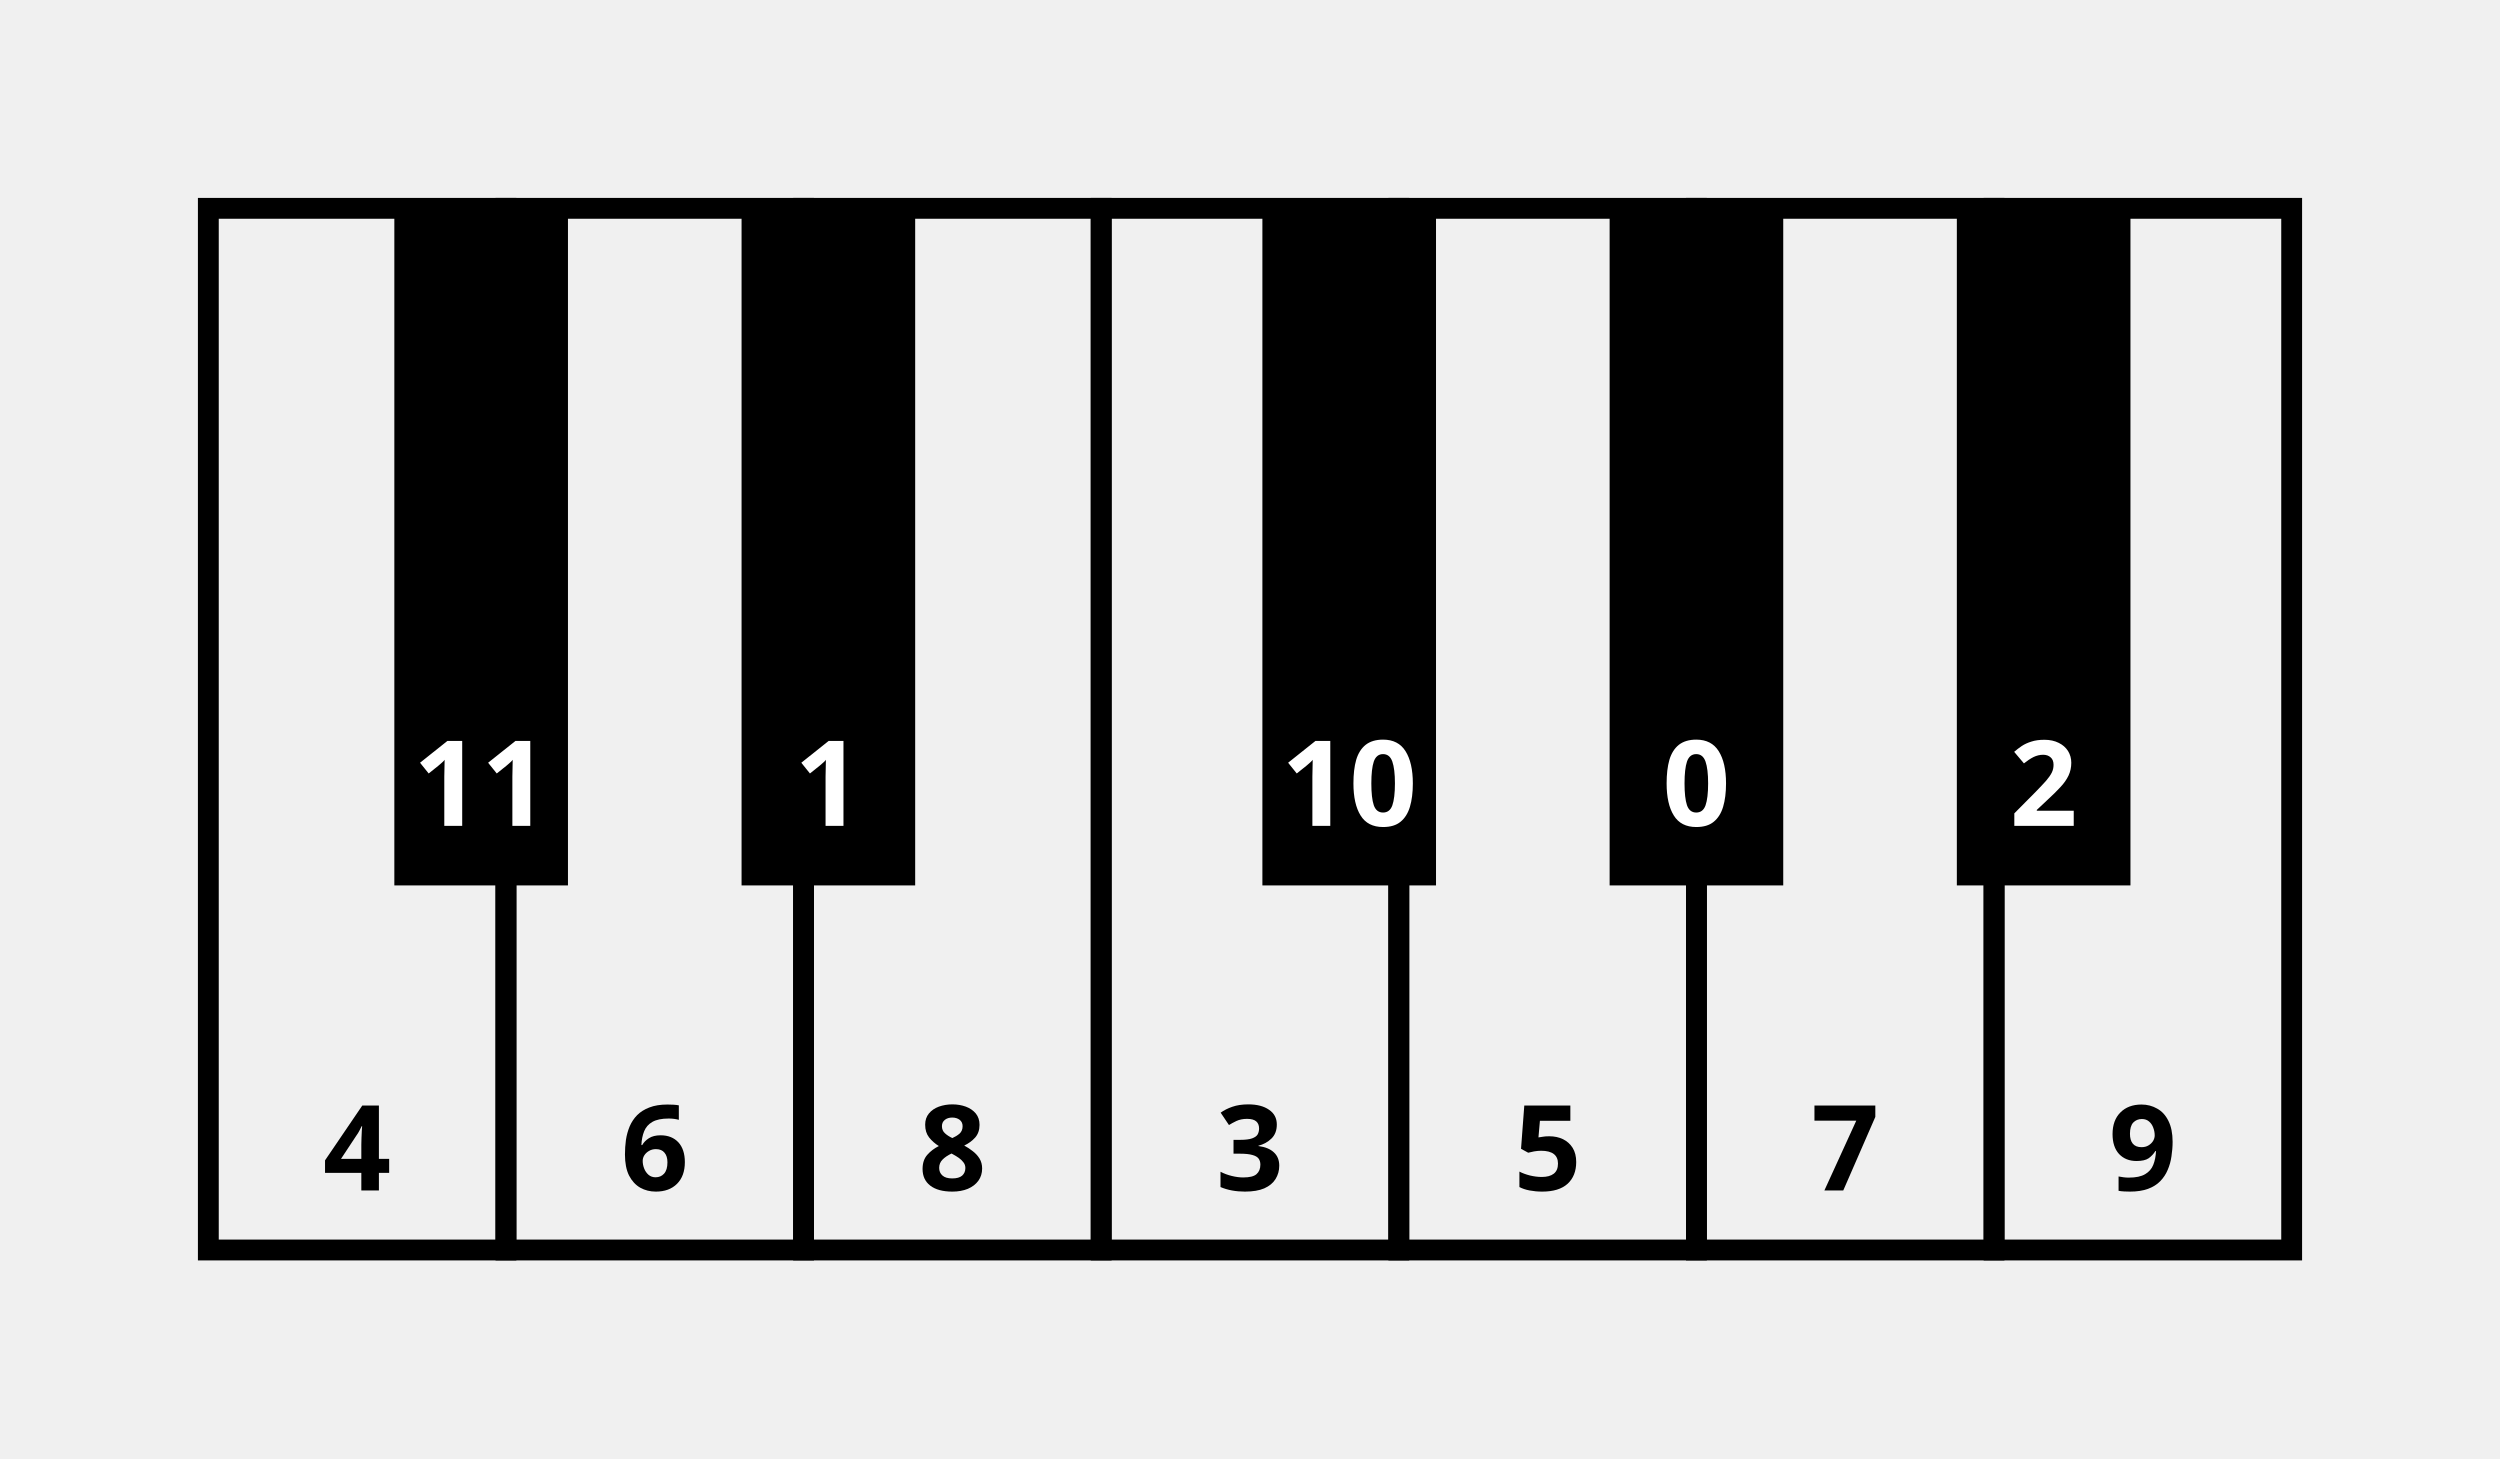
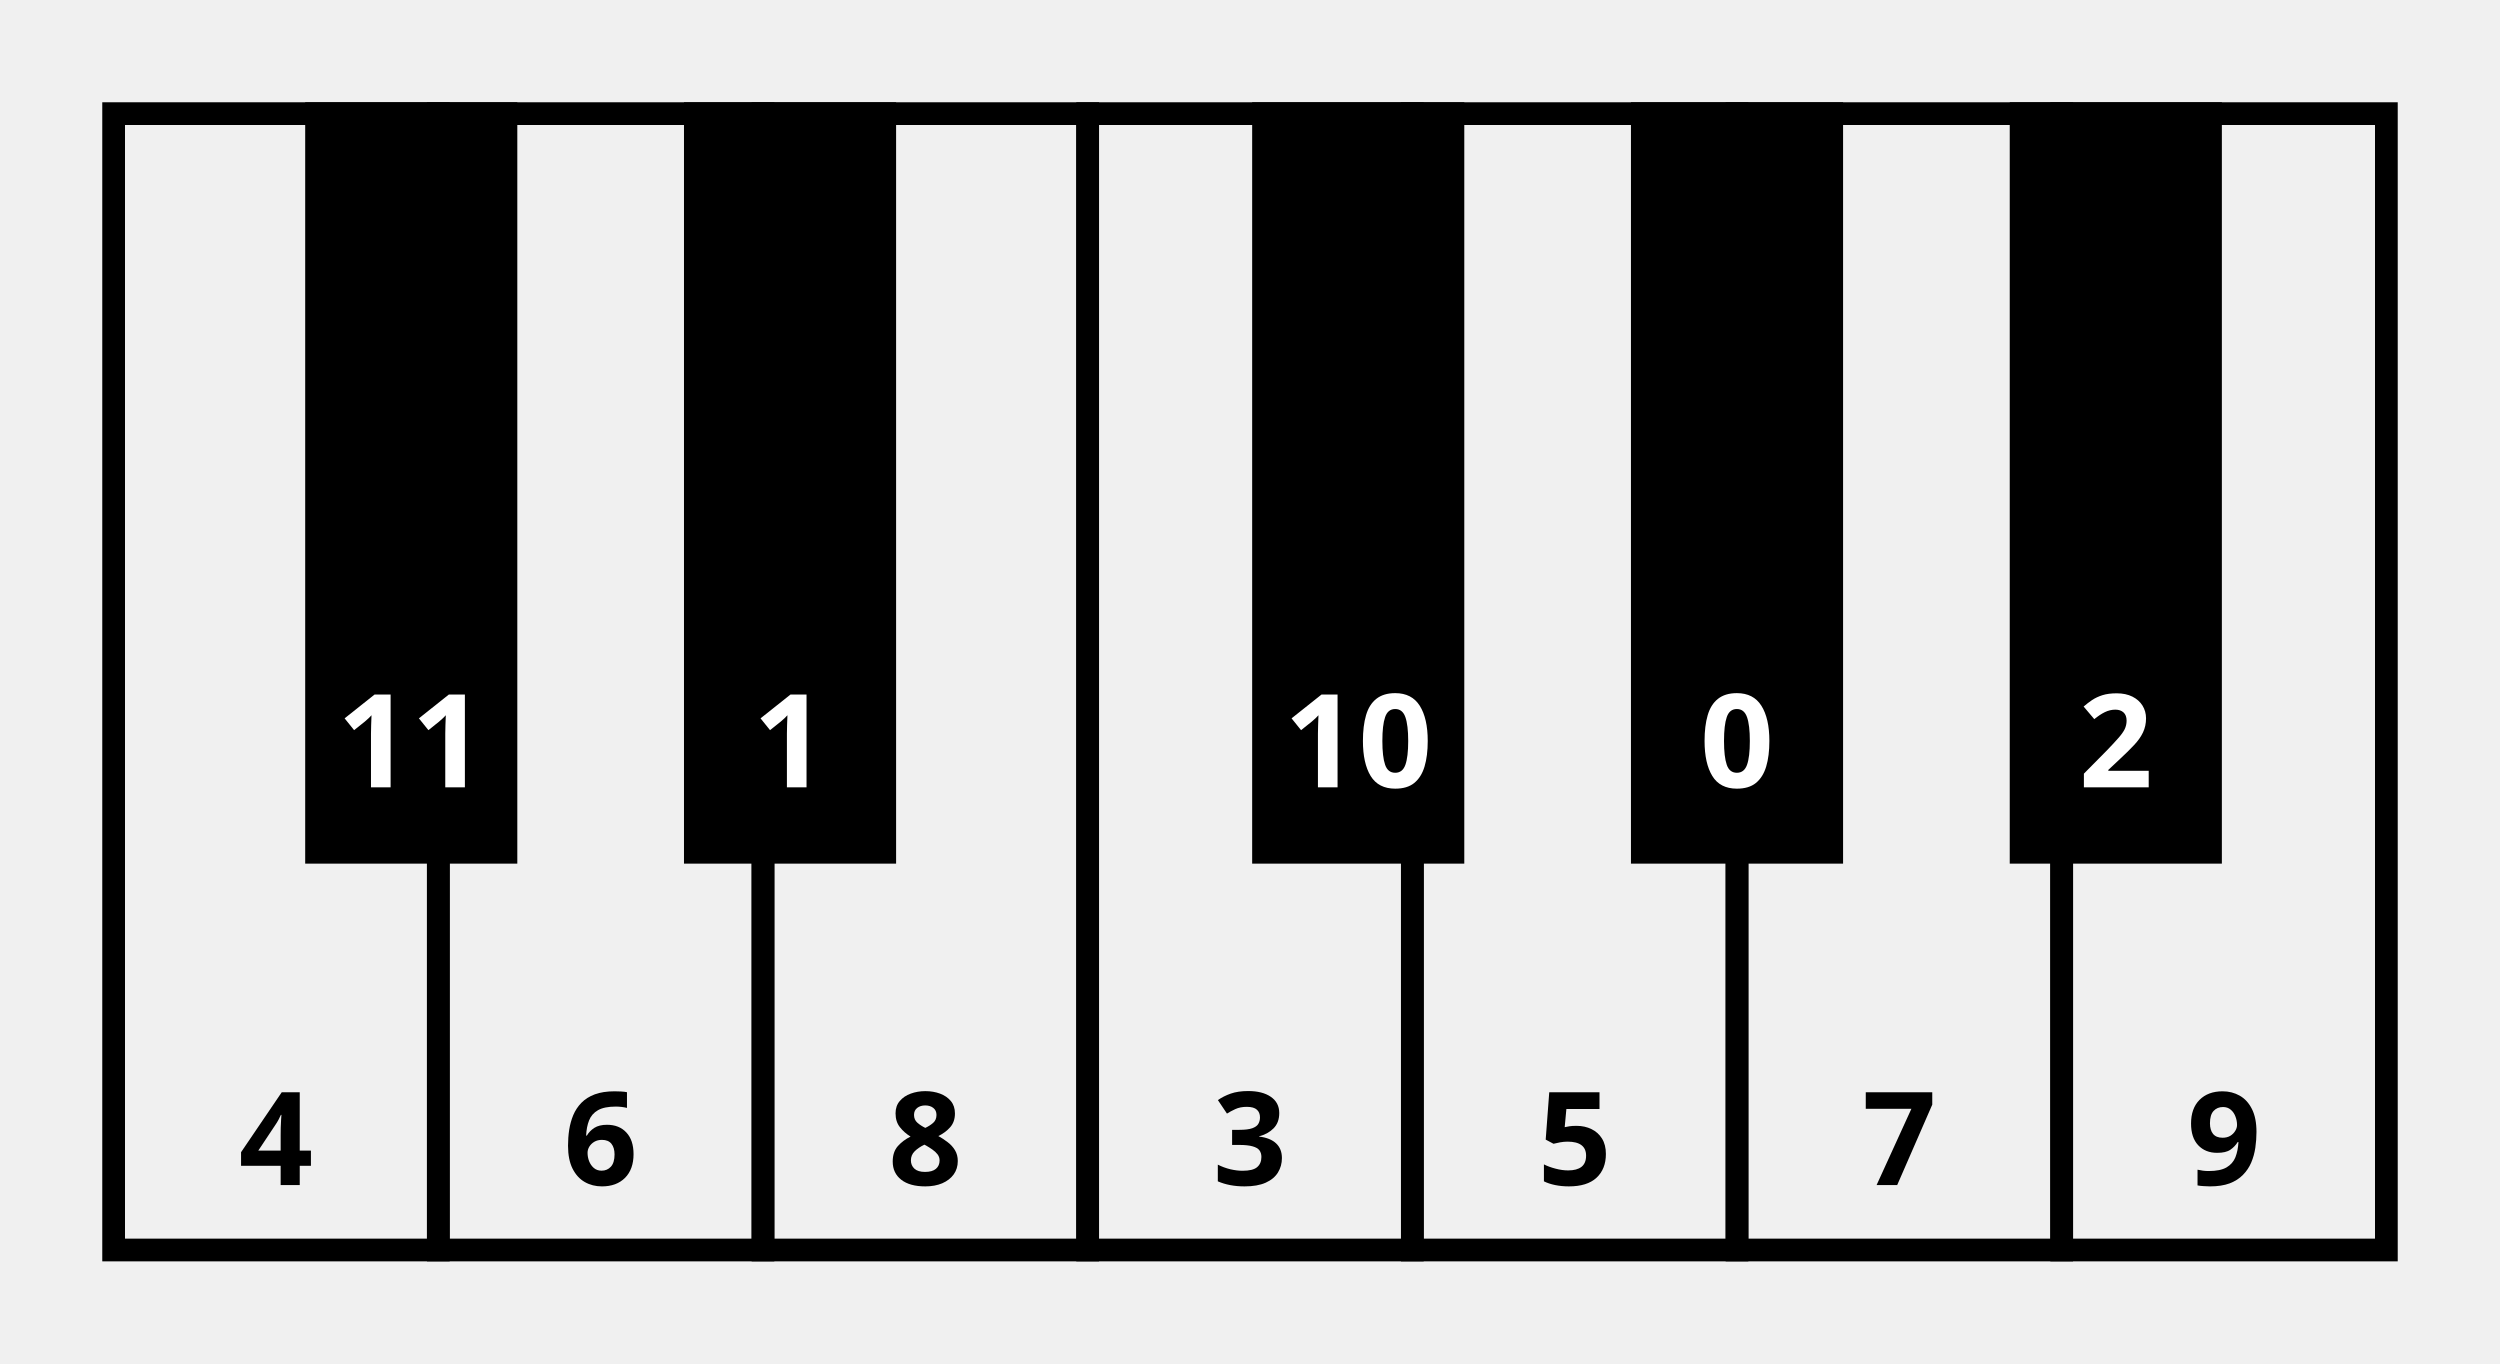
- <svg xmlns="http://www.w3.org/2000/svg" width="240.0" height="140" viewBox="0 0 240.0 140">
-   <rect x="0" y="0" width="240.0" height="140" fill="none" />
-   <rect x="20.0" y="20" width="28.571" height="100" fill="none" stroke="black" stroke-width="2" />
-   <rect x="48.571" y="20" width="28.571" height="100" fill="none" stroke="black" stroke-width="2" />
-   <rect x="77.143" y="20" width="28.571" height="100" fill="none" stroke="black" stroke-width="2" />
-   <rect x="105.714" y="20" width="28.571" height="100" fill="none" stroke="black" stroke-width="2" />
-   <rect x="134.286" y="20" width="28.571" height="100" fill="none" stroke="black" stroke-width="2" />
-   <rect x="162.857" y="20" width="28.571" height="100" fill="none" stroke="black" stroke-width="2" />
-   <rect x="191.429" y="20" width="28.571" height="100" fill="none" stroke="black" stroke-width="2" />
-   <rect x="37.857" y="20" width="16.667" height="65.0" fill="black" stroke-width="0" />
-   <rect x="71.19" y="20" width="16.667" height="65.0" fill="black" stroke-width="0" />
-   <rect x="121.19" y="20" width="16.667" height="65.0" fill="black" stroke-width="0" />
-   <rect x="154.524" y="20" width="16.667" height="65.0" fill="black" stroke-width="0" />
-   <rect x="187.857" y="20" width="16.667" height="65.0" fill="black" stroke-width="0" />
-   <text x="34.286" y="114.286" font-family="sans-serif" font-size="11.429" fill="black" text-anchor="middle" font-weight="bold">4</text>
-   <text x="62.857" y="114.286" font-family="sans-serif" font-size="11.429" fill="black" text-anchor="middle" font-weight="bold">6</text>
-   <text x="91.429" y="114.286" font-family="sans-serif" font-size="11.429" fill="black" text-anchor="middle" font-weight="bold">8</text>
-   <text x="120" y="114.286" font-family="sans-serif" font-size="11.429" fill="black" text-anchor="middle" font-weight="bold">3</text>
-   <text x="148.571" y="114.286" font-family="sans-serif" font-size="11.429" fill="black" text-anchor="middle" font-weight="bold">5</text>
-   <text x="177.143" y="114.286" font-family="sans-serif" font-size="11.429" fill="black" text-anchor="middle" font-weight="bold">7</text>
-   <text x="205.714" y="114.286" font-family="sans-serif" font-size="11.429" fill="black" text-anchor="middle" font-weight="bold">9</text>
-   <text x="46.19" y="79.286" font-family="sans-serif" font-size="11.429" fill="white" text-anchor="middle" font-weight="bold">11</text>
-   <text x="79.524" y="79.286" font-family="sans-serif" font-size="11.429" fill="white" text-anchor="middle" font-weight="bold">1</text>
-   <text x="129.524" y="79.286" font-family="sans-serif" font-size="11.429" fill="white" text-anchor="middle" font-weight="bold">10</text>
-   <text x="162.857" y="79.286" font-family="sans-serif" font-size="11.429" fill="white" text-anchor="middle" font-weight="bold">0</text>
-   <text x="196.19" y="79.286" font-family="sans-serif" font-size="11.429" fill="white" text-anchor="middle" font-weight="bold">2</text>
+ <svg xmlns="http://www.w3.org/2000/svg" width="440.0" height="240" viewBox="0 0 440.0 240">
+   <rect x="0" y="0" width="440.0" height="240" fill="none" />
+   <rect x="20.0" y="20" width="57.143" height="200" fill="none" stroke="black" stroke-width="4" />
+   <rect x="77.143" y="20" width="57.143" height="200" fill="none" stroke="black" stroke-width="4" />
+   <rect x="134.286" y="20" width="57.143" height="200" fill="none" stroke="black" stroke-width="4" />
+   <rect x="191.429" y="20" width="57.143" height="200" fill="none" stroke="black" stroke-width="4" />
+   <rect x="248.571" y="20" width="57.143" height="200" fill="none" stroke="black" stroke-width="4" />
+   <rect x="305.714" y="20" width="57.143" height="200" fill="none" stroke="black" stroke-width="4" />
+   <rect x="362.857" y="20" width="57.143" height="200" fill="none" stroke="black" stroke-width="4" />
+   <rect x="55.714" y="20" width="33.333" height="130.0" fill="black" stroke="black" stroke-width="4" />
+   <rect x="122.381" y="20" width="33.333" height="130.0" fill="black" stroke="black" stroke-width="4" />
+   <rect x="222.381" y="20" width="33.333" height="130.0" fill="black" stroke="black" stroke-width="4" />
+   <rect x="289.048" y="20" width="33.333" height="130.0" fill="black" stroke="black" stroke-width="4" />
+   <rect x="355.714" y="20" width="33.333" height="130.0" fill="black" stroke="black" stroke-width="4" />
+   <text x="48.571" y="208.571" font-family="sans-serif" font-size="22.857" fill="black" text-anchor="middle" font-weight="bold">4</text>
+   <text x="105.714" y="208.571" font-family="sans-serif" font-size="22.857" fill="black" text-anchor="middle" font-weight="bold">6</text>
+   <text x="162.857" y="208.571" font-family="sans-serif" font-size="22.857" fill="black" text-anchor="middle" font-weight="bold">8</text>
+   <text x="220" y="208.571" font-family="sans-serif" font-size="22.857" fill="black" text-anchor="middle" font-weight="bold">3</text>
+   <text x="277.143" y="208.571" font-family="sans-serif" font-size="22.857" fill="black" text-anchor="middle" font-weight="bold">5</text>
+   <text x="334.286" y="208.571" font-family="sans-serif" font-size="22.857" fill="black" text-anchor="middle" font-weight="bold">7</text>
+   <text x="391.429" y="208.571" font-family="sans-serif" font-size="22.857" fill="black" text-anchor="middle" font-weight="bold">9</text>
+   <text x="72.381" y="138.571" font-family="sans-serif" font-size="22.857" fill="white" text-anchor="middle" font-weight="bold">11</text>
+   <text x="139.048" y="138.571" font-family="sans-serif" font-size="22.857" fill="white" text-anchor="middle" font-weight="bold">1</text>
+   <text x="239.048" y="138.571" font-family="sans-serif" font-size="22.857" fill="white" text-anchor="middle" font-weight="bold">10</text>
+   <text x="305.714" y="138.571" font-family="sans-serif" font-size="22.857" fill="white" text-anchor="middle" font-weight="bold">0</text>
+   <text x="372.381" y="138.571" font-family="sans-serif" font-size="22.857" fill="white" text-anchor="middle" font-weight="bold">2</text>
</svg>
